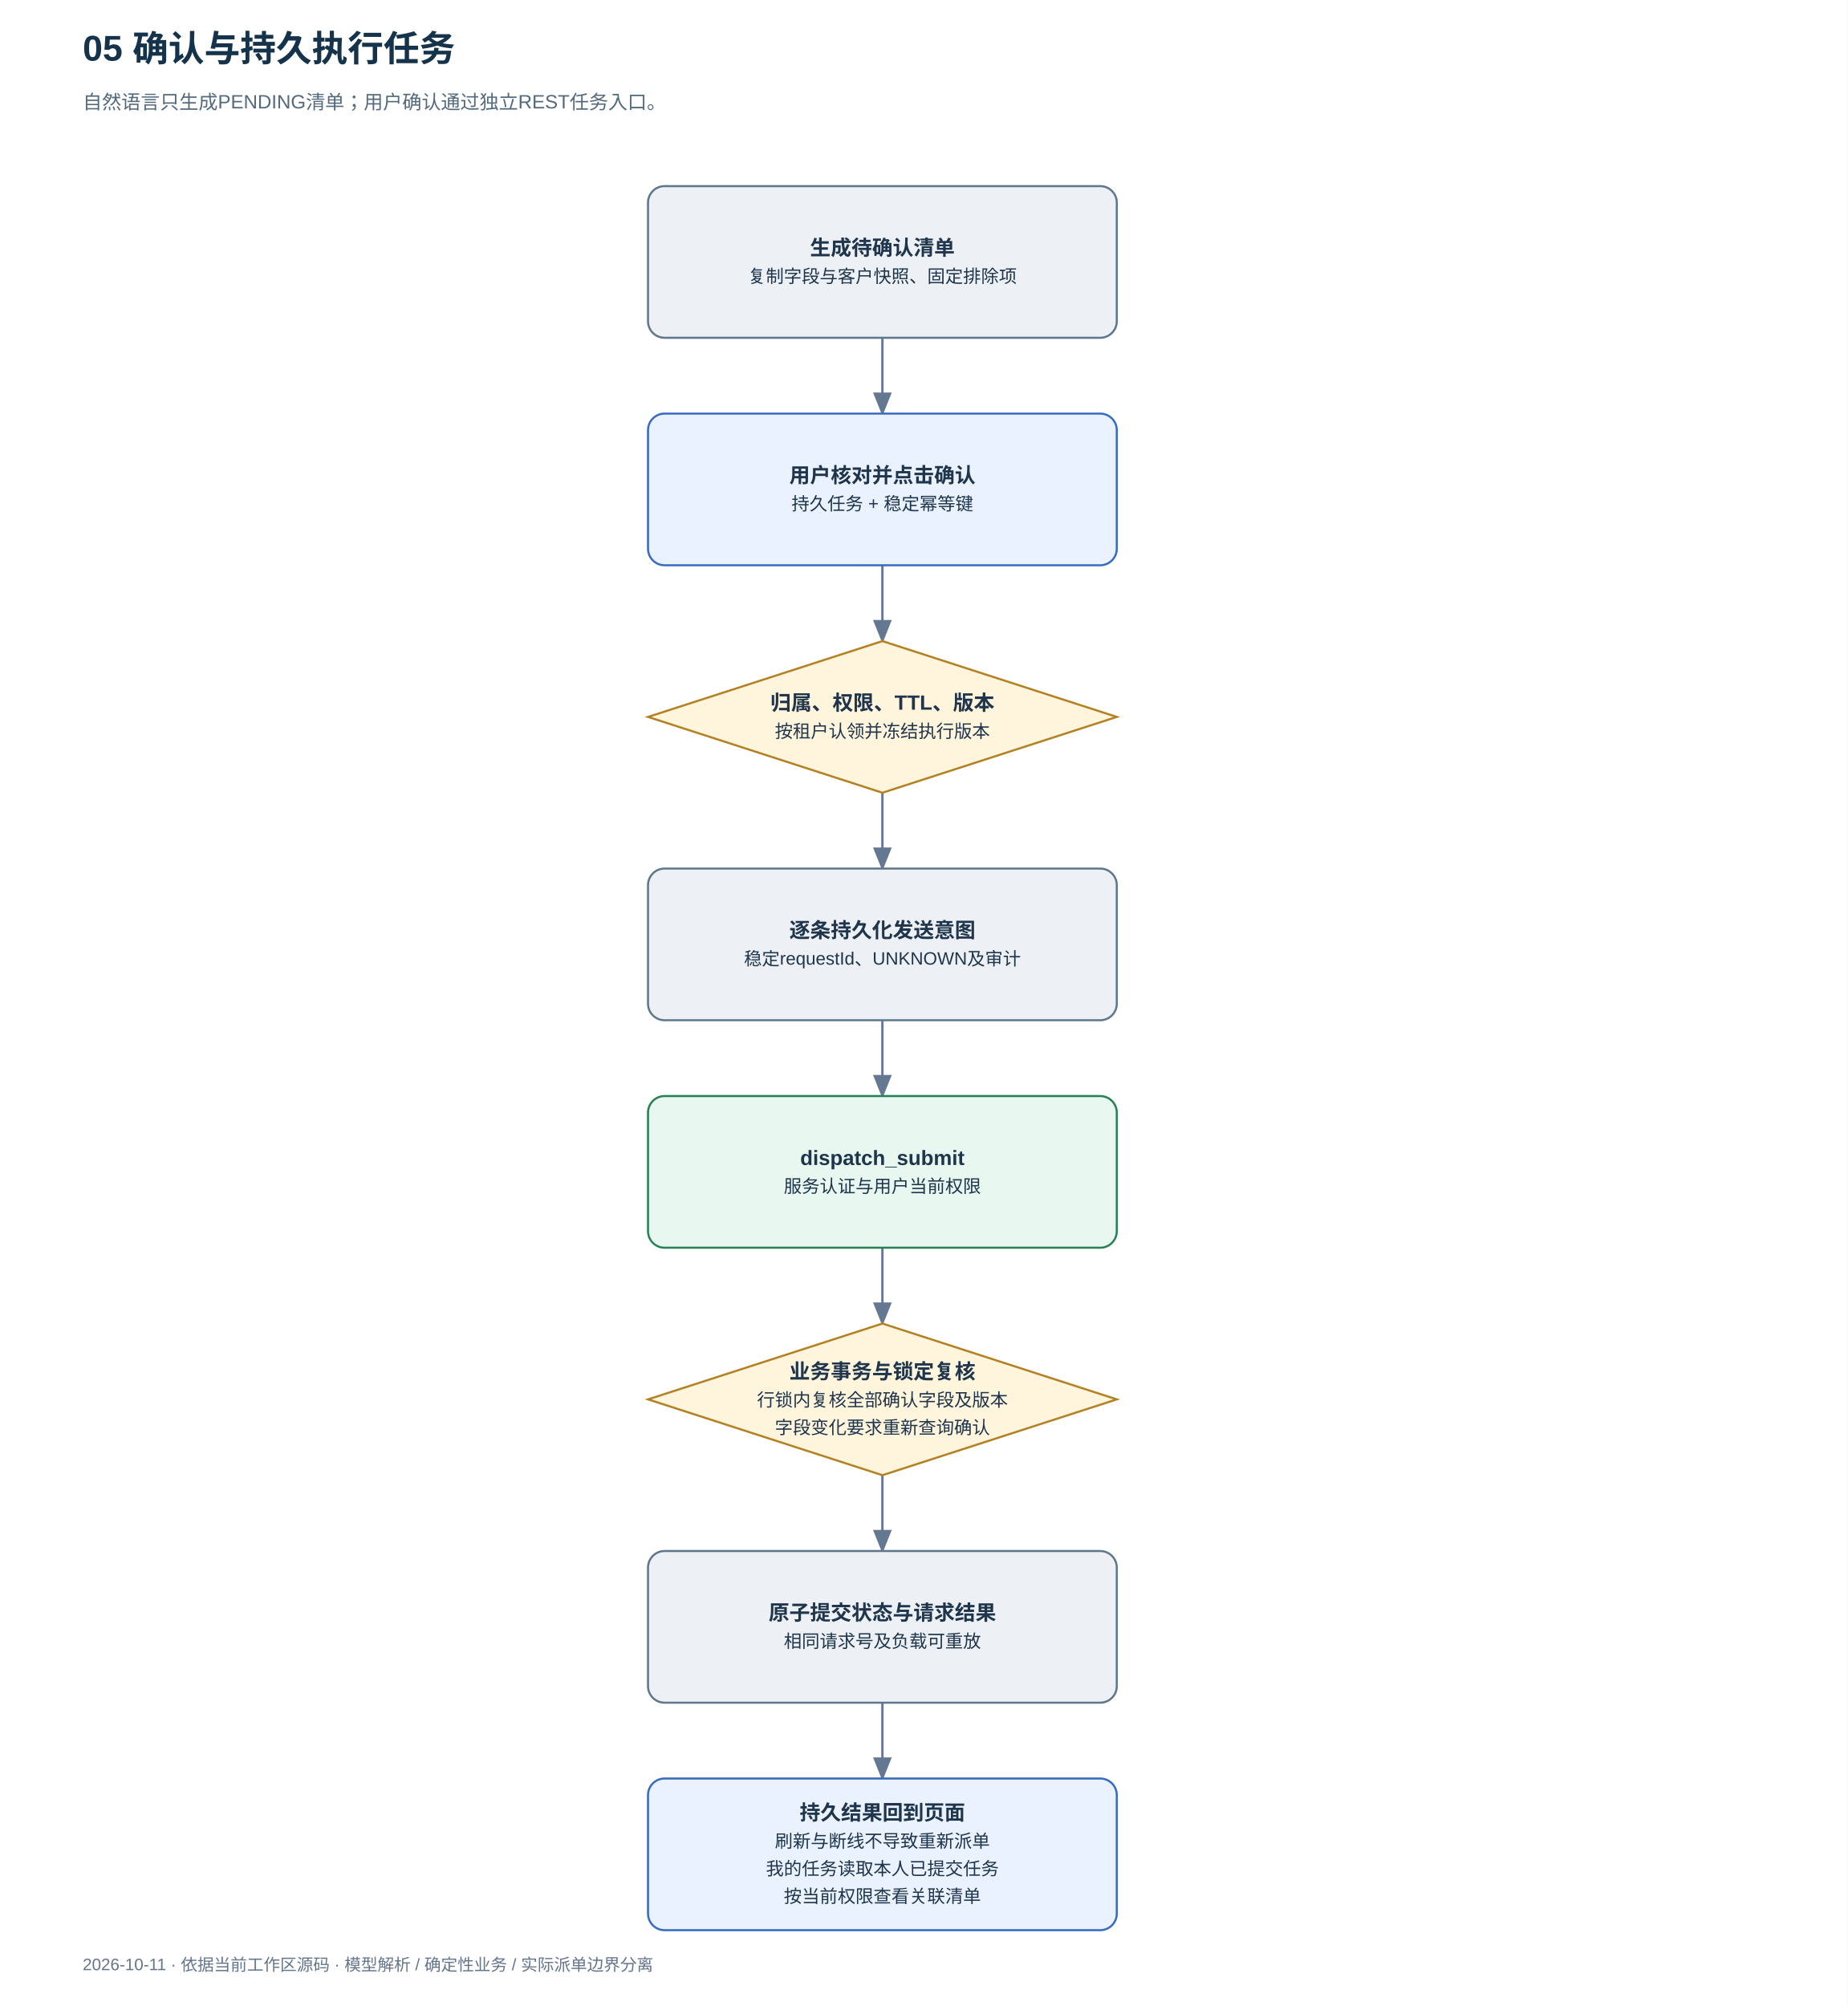
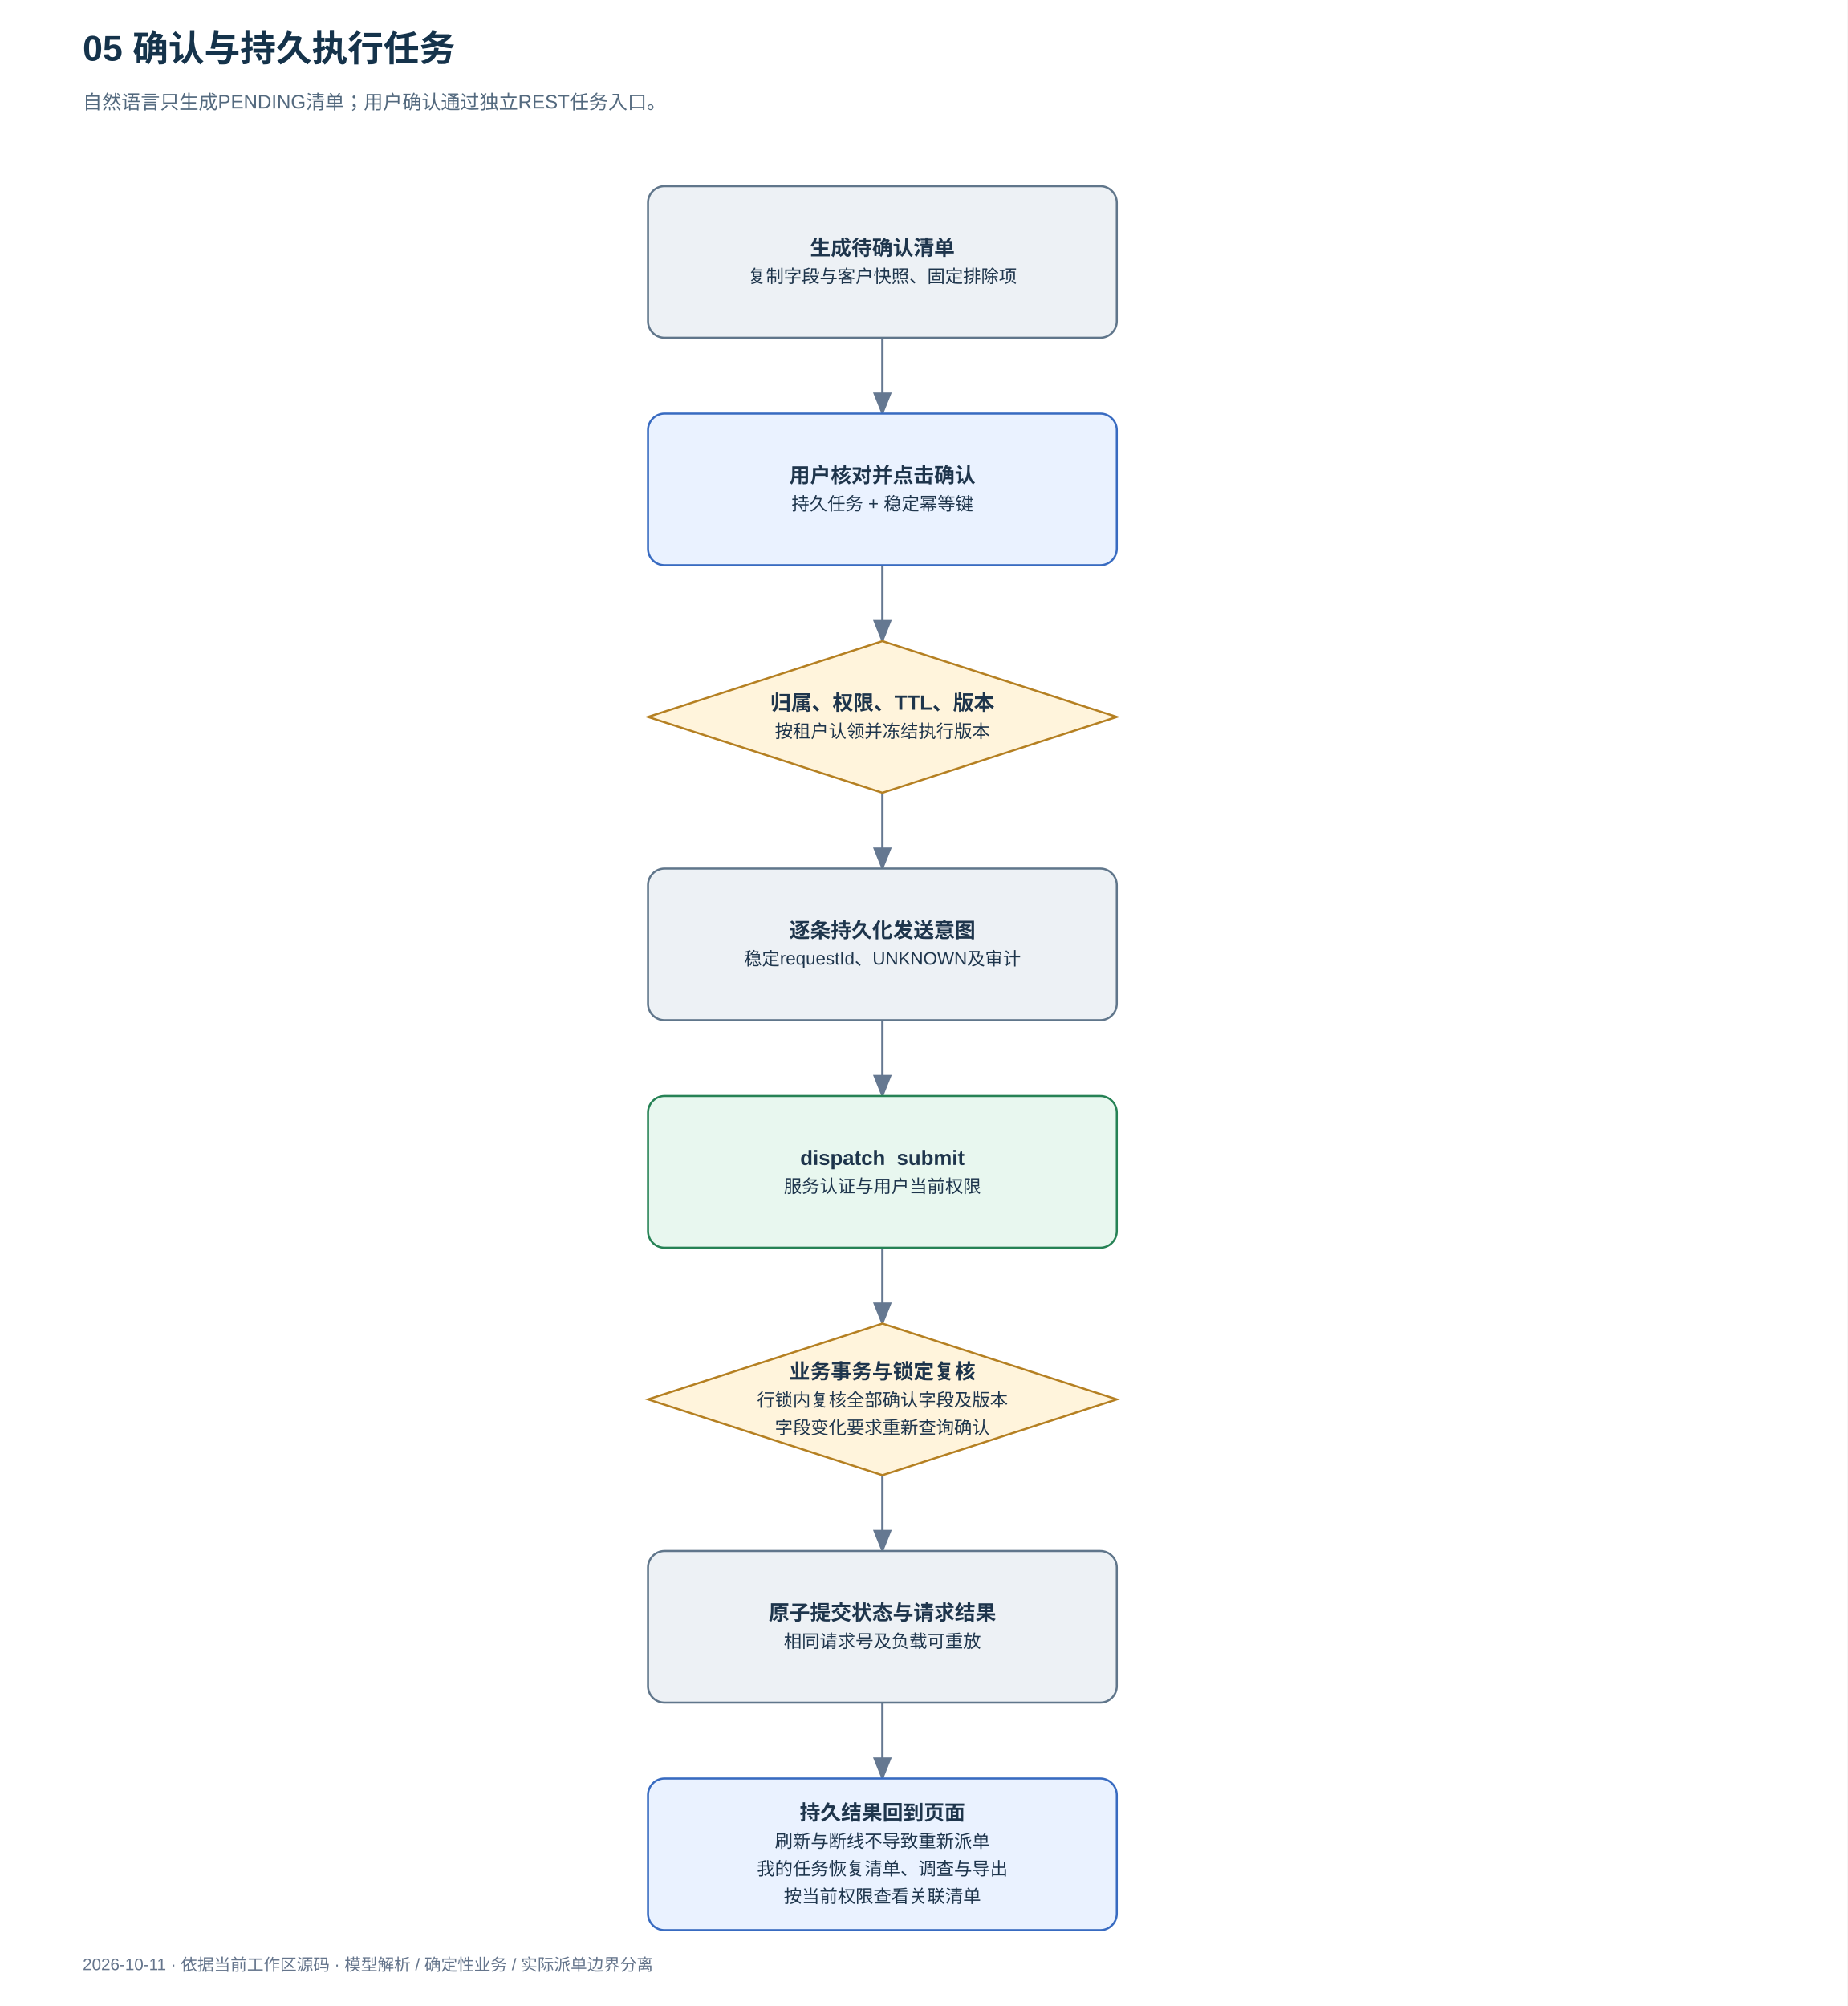
<svg xmlns="http://www.w3.org/2000/svg" width="1340" height="1455" viewBox="0 0 1340 1455" role="img" aria-label="05 确认与持久执行任务">
  <defs>
    <marker id="arrow4" markerWidth="10" markerHeight="8" refX="9" refY="4" orient="auto">
      <path d="M0,0 L10,4 L0,8 Z" fill="#657891" />
    </marker>
  </defs>
  <rect width="100%" height="100%" fill="#fff" />
  <g font-family="Microsoft YaHei,PingFang SC,Arial,sans-serif">
    <text x="60" y="44" font-size="26" font-weight="700" fill="#15334b">05 确认与持久执行任务</text>
    <text x="60" y="79" font-size="14" fill="#53697e">自然语言只生成PENDING清单；用户确认通过独立REST任务入口。</text>
    <path d="M640,245 L640,300" fill="none" stroke="#657891" stroke-width="1.7" marker-end="url(#arrow4)" />
    <path d="M640,410 L640,465" fill="none" stroke="#657891" stroke-width="1.7" marker-end="url(#arrow4)" />
    <path d="M640,575 L640,630" fill="none" stroke="#657891" stroke-width="1.7" marker-end="url(#arrow4)" />
    <path d="M640,740 L640,795" fill="none" stroke="#657891" stroke-width="1.7" marker-end="url(#arrow4)" />
    <path d="M640,905 L640,960" fill="none" stroke="#657891" stroke-width="1.7" marker-end="url(#arrow4)" />
    <path d="M640,1070 L640,1125" fill="none" stroke="#657891" stroke-width="1.7" marker-end="url(#arrow4)" />
    <path d="M640,1235 L640,1290" fill="none" stroke="#657891" stroke-width="1.7" marker-end="url(#arrow4)" />
    <rect x="470" y="135" width="340" height="110" rx="12" fill="#edf1f5" stroke="#60768b" stroke-width="1.5" />
    <text x="640" y="185" text-anchor="middle" font-size="15" font-weight="700" fill="#1e354c">生成待确认清单</text>
    <text x="640" y="205" text-anchor="middle" font-size="13" font-weight="400" fill="#1e354c">复制字段与客户快照、固定排除项</text>
    <rect x="470" y="300" width="340" height="110" rx="12" fill="#eaf2ff" stroke="#386bc1" stroke-width="1.5" />
    <text x="640" y="350" text-anchor="middle" font-size="15" font-weight="700" fill="#1e354c">用户核对并点击确认</text>
    <text x="640" y="370" text-anchor="middle" font-size="13" font-weight="400" fill="#1e354c">持久任务 + 稳定幂等键</text>
    <polygon points="640,465 810,520 640,575 470,520" fill="#fff4dc" stroke="#b58022" stroke-width="1.5" />
    <text x="640" y="515" text-anchor="middle" font-size="15" font-weight="700" fill="#1e354c">归属、权限、TTL、版本</text>
    <text x="640" y="535" text-anchor="middle" font-size="13" font-weight="400" fill="#1e354c">按租户认领并冻结执行版本</text>
    <rect x="470" y="630" width="340" height="110" rx="12" fill="#edf1f5" stroke="#60768b" stroke-width="1.5" />
    <text x="640" y="680" text-anchor="middle" font-size="15" font-weight="700" fill="#1e354c">逐条持久化发送意图</text>
    <text x="640" y="700" text-anchor="middle" font-size="13" font-weight="400" fill="#1e354c">稳定requestId、UNKNOWN及审计</text>
    <rect x="470" y="795" width="340" height="110" rx="12" fill="#e8f7ef" stroke="#268255" stroke-width="1.5" />
    <text x="640" y="845" text-anchor="middle" font-size="15" font-weight="700" fill="#1e354c">dispatch_submit</text>
    <text x="640" y="865" text-anchor="middle" font-size="13" font-weight="400" fill="#1e354c">服务认证与用户当前权限</text>
    <polygon points="640,960 810,1015 640,1070 470,1015" fill="#fff4dc" stroke="#b58022" stroke-width="1.5" />
    <text x="640" y="1000" text-anchor="middle" font-size="15" font-weight="700" fill="#1e354c">业务事务与锁定复核</text>
    <text x="640" y="1020" text-anchor="middle" font-size="13" font-weight="400" fill="#1e354c">行锁内复核全部确认字段及版本</text>
    <text x="640" y="1040" text-anchor="middle" font-size="13" font-weight="400" fill="#1e354c">字段变化要求重新查询确认</text>
    <rect x="470" y="1125" width="340" height="110" rx="12" fill="#edf1f5" stroke="#60768b" stroke-width="1.5" />
    <text x="640" y="1175" text-anchor="middle" font-size="15" font-weight="700" fill="#1e354c">原子提交状态与请求结果</text>
    <text x="640" y="1195" text-anchor="middle" font-size="13" font-weight="400" fill="#1e354c">相同请求号及负载可重放</text>
    <rect x="470" y="1290" width="340" height="110" rx="12" fill="#eaf2ff" stroke="#386bc1" stroke-width="1.5" />
    <text x="640" y="1320" text-anchor="middle" font-size="15" font-weight="700" fill="#1e354c">持久结果回到页面</text>
    <text x="640" y="1340" text-anchor="middle" font-size="13" font-weight="400" fill="#1e354c">刷新与断线不导致重新派单</text>
-     <text x="640" y="1360" text-anchor="middle" font-size="13" font-weight="400" fill="#1e354c">我的任务读取本人已提交任务</text>
+     <text x="640" y="1360" text-anchor="middle" font-size="13" font-weight="400" fill="#1e354c">我的任务恢复清单、调查与导出</text>
    <text x="640" y="1380" text-anchor="middle" font-size="13" font-weight="400" fill="#1e354c">按当前权限查看关联清单</text>
    <text x="60" y="1429" font-size="12" fill="#64748b">2026-10-11 · 依据当前工作区源码 · 模型解析 / 确定性业务 / 实际派单边界分离</text>
  </g>
</svg>
